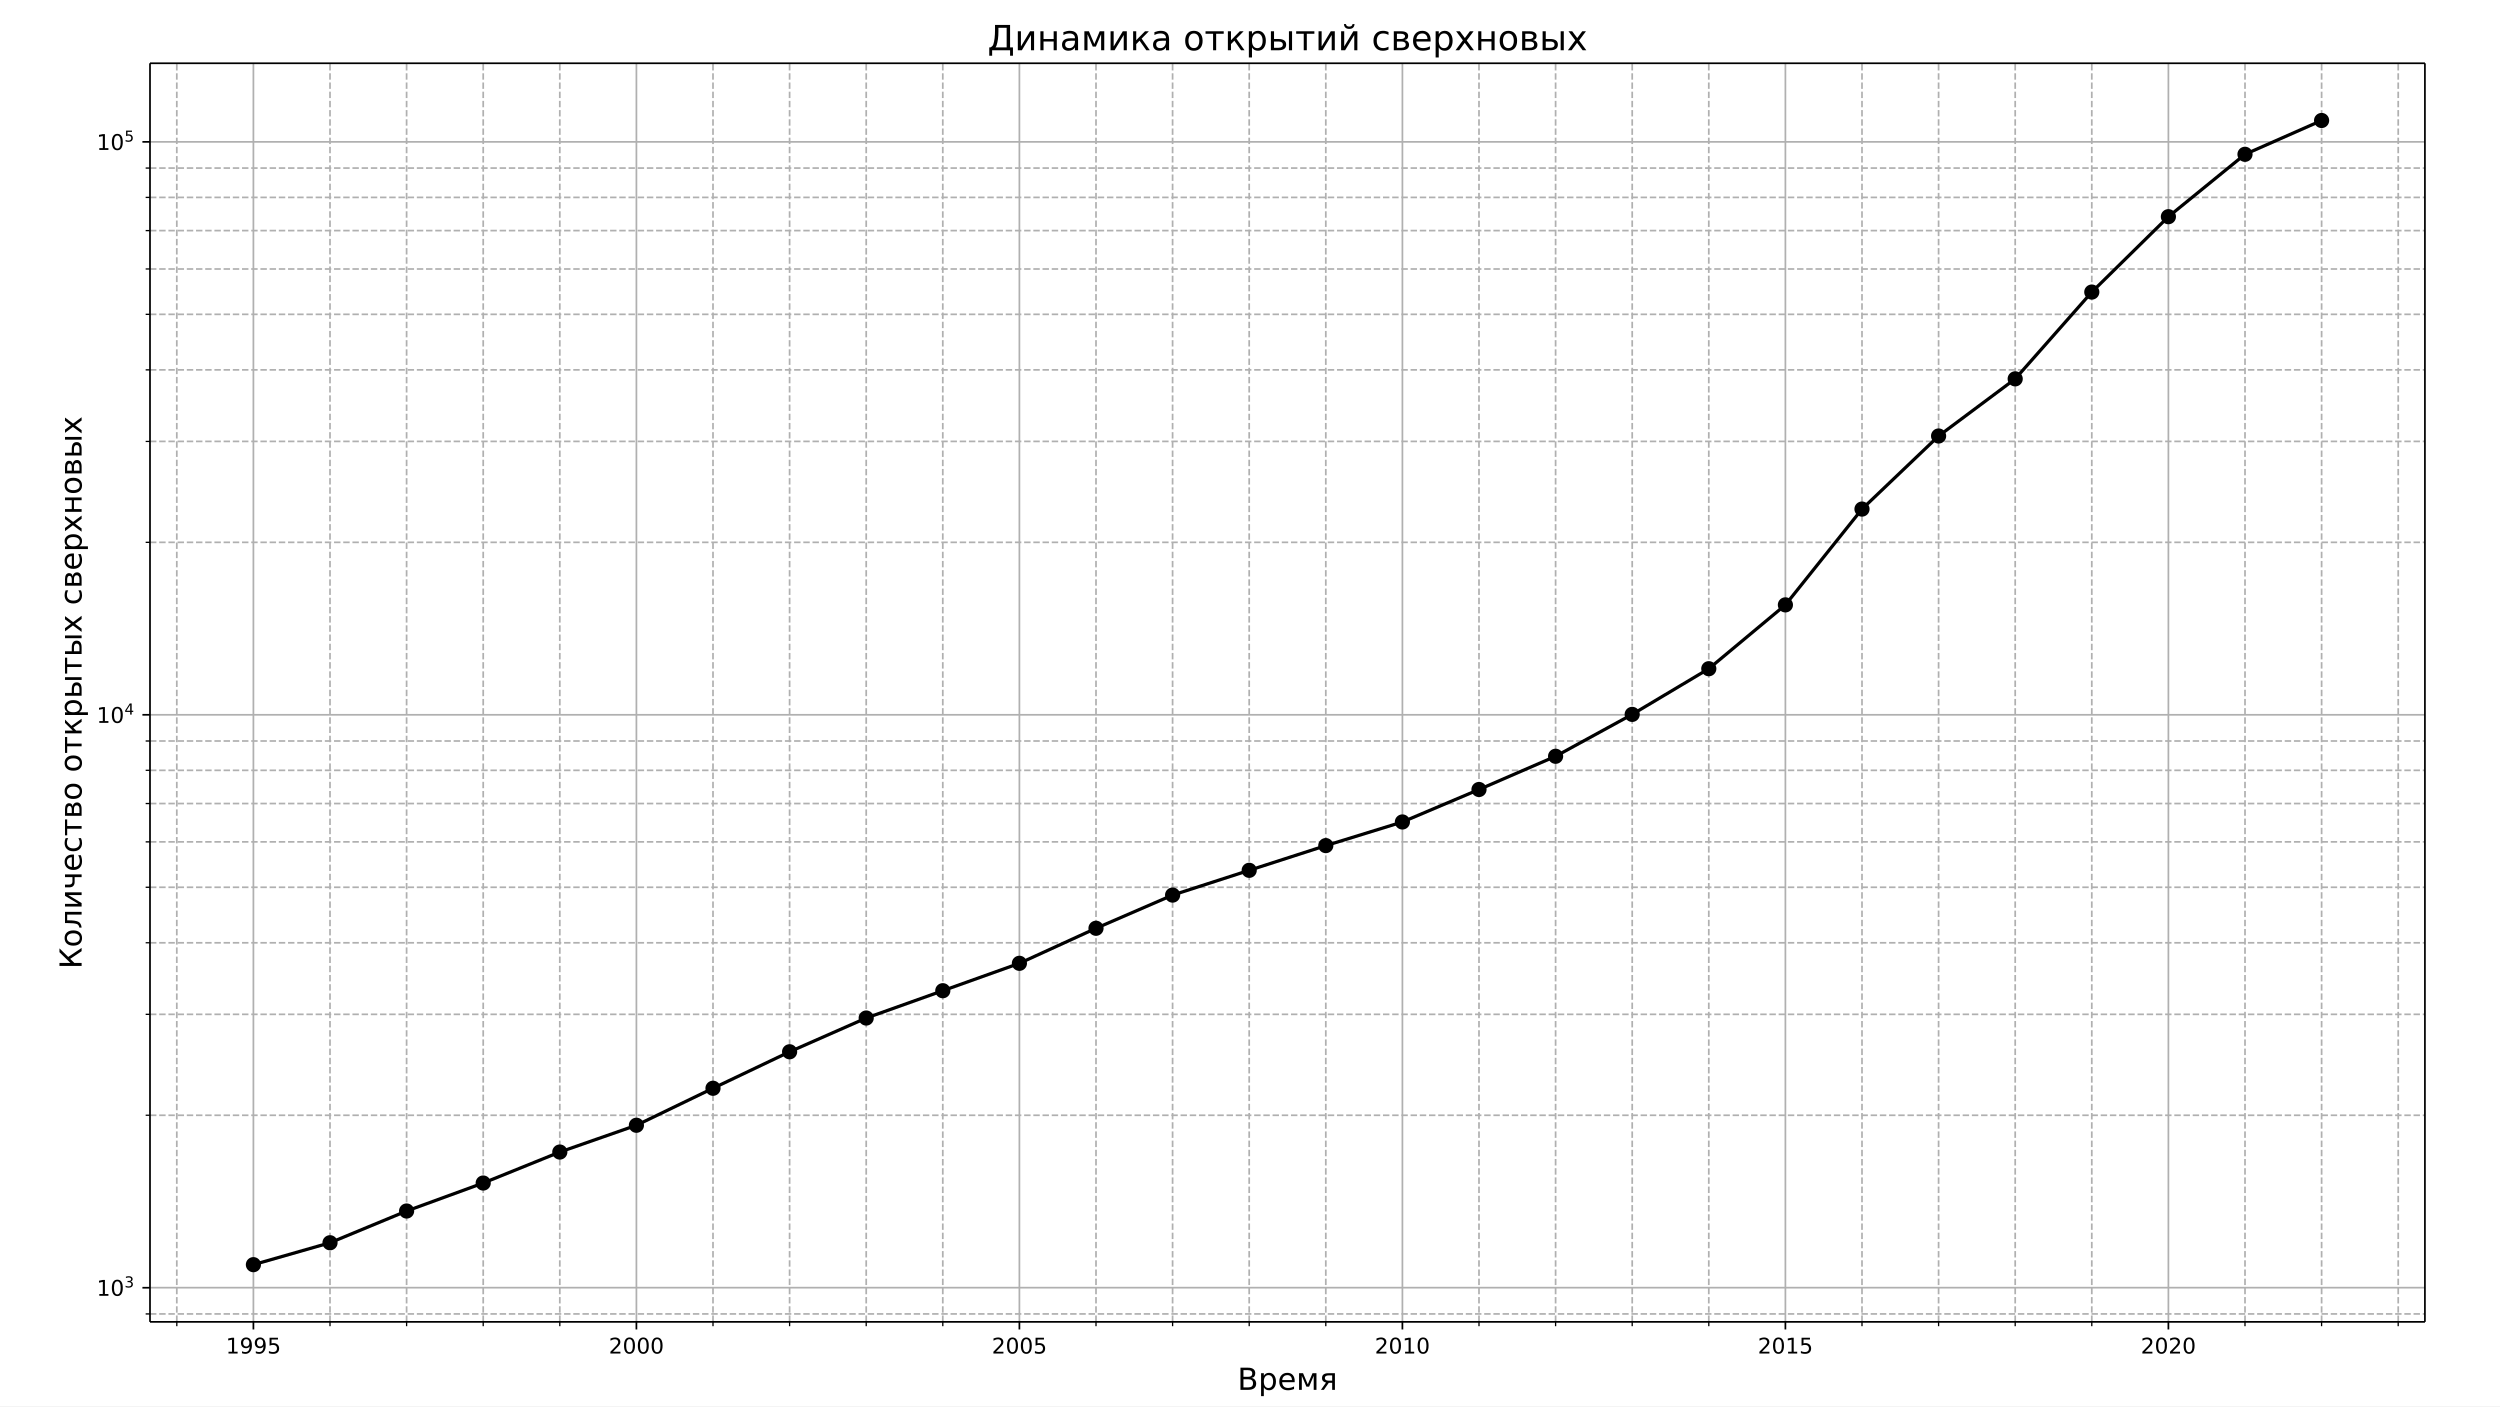
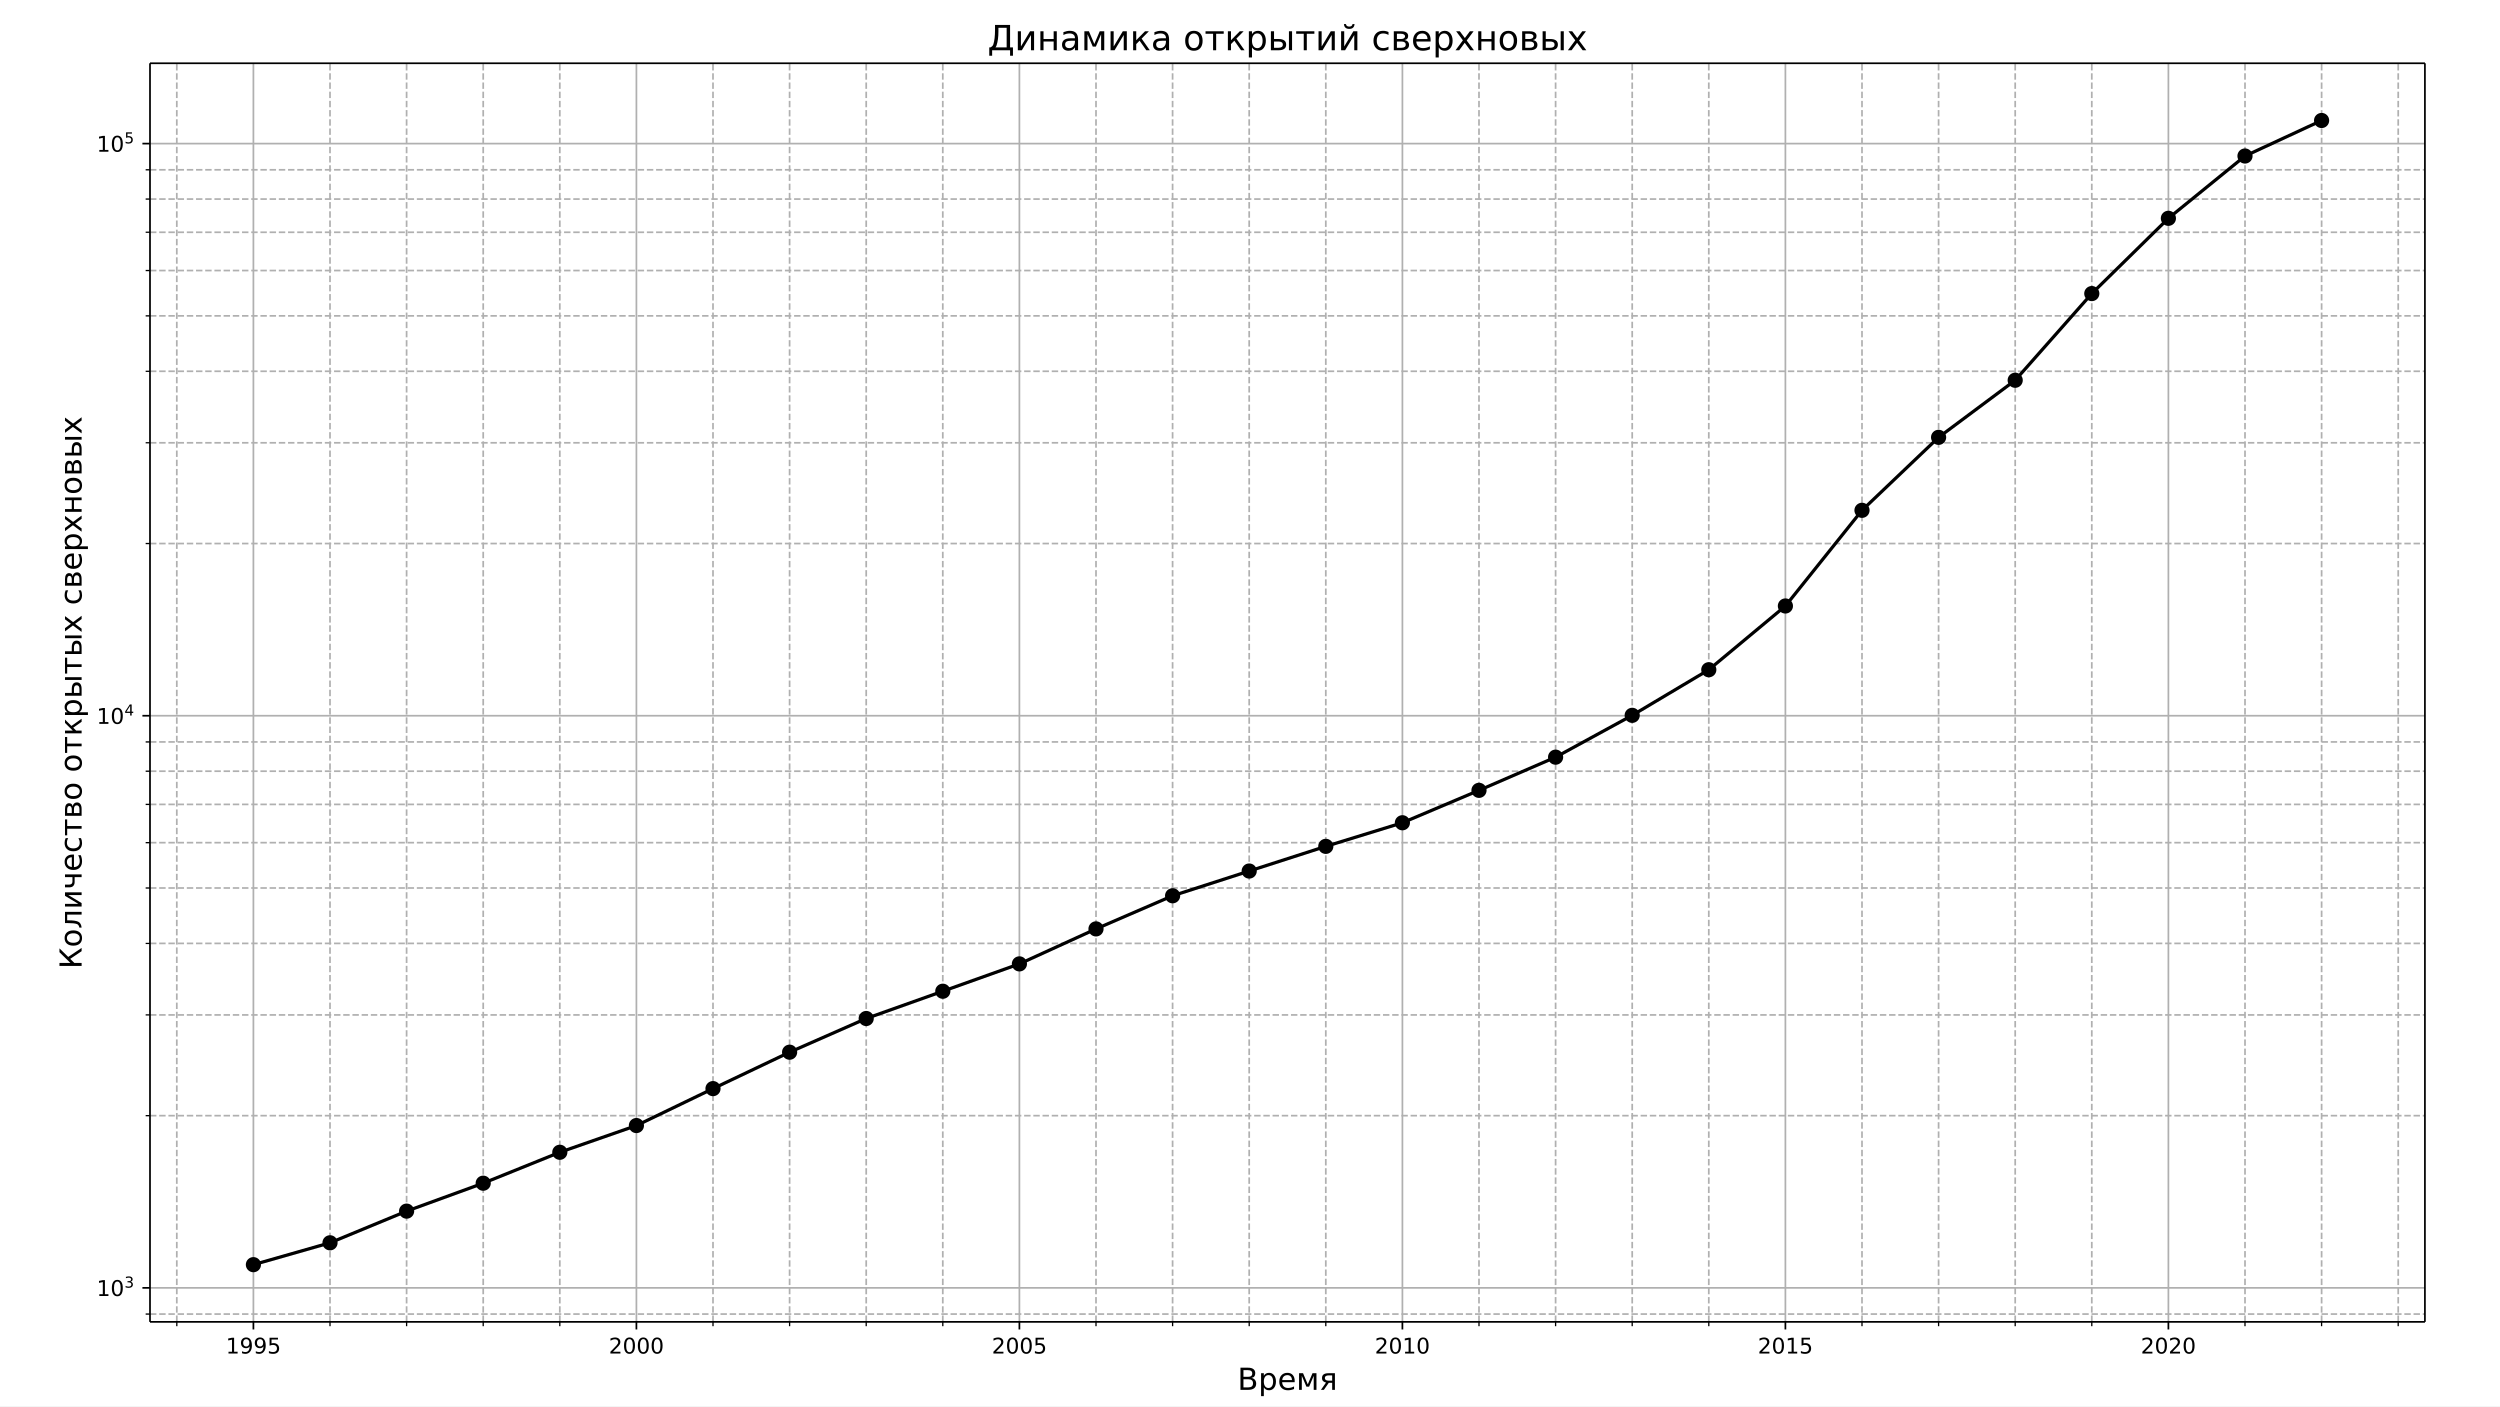
<svg xmlns="http://www.w3.org/2000/svg" xmlns:xlink="http://www.w3.org/1999/xlink" width="1152pt" height="648pt" version="1.1" viewBox="0 0 1152 648">
  <defs>
    <style type="text/css">*{stroke-linecap:butt;stroke-linejoin:round;}</style>
  </defs>
  <path d="m0 648h1152v-648h-1152z" fill="#fff" />
  <path d="m69.12 609.12h1048.3v-579.96h-1048.3z" fill="#fff" />
  <path d="m116.77 609.12v-579.96" clip-path="url(#a)" fill="none" stroke="#b0b0b0" stroke-linecap="square" stroke-width=".8" />
  <defs>
    <path id="f" d="m0 0v3.5" stroke="#000" stroke-width=".8" />
  </defs>
  <use x="116.771" y="609.12" stroke="#000000" stroke-width=".8" xlink:href="#f" />
  <g transform="translate(104.05 623.72) scale(.1 -.1)">
    <defs>
      <path id="i" transform="scale(.015625)" d="m794 531h1031v3560l-1122-225v575l1116 225h631v-4135h1031v-531h-2687v531z" />
      <path id="x" transform="scale(.015625)" d="m703 97v575q238-113 481-172 244-59 479-59 625 0 954 420 330 420 377 1277-181-269-460-413-278-144-615-144-700 0-1108 423-408 424-408 1159 0 718 425 1152 425 435 1131 435 810 0 1236-621 427-620 427-1801 0-1103-524-1761-523-658-1407-658-238 0-482 47-243 47-506 141zm1256 1978q425 0 673 290 249 291 249 798 0 503-249 795-248 292-673 292t-673-292-248-795q0-507 248-798 248-290 673-290z" />
      <path id="q" transform="scale(.015625)" d="m691 4666h2478v-532h-1900v-1143q137 47 274 70 138 23 276 23 781 0 1237-428 457-428 457-1159 0-753-469-1171-469-417-1322-417-294 0-599 50-304 50-629 150v635q281-153 581-228t634-75q541 0 856 284 316 284 316 772 0 487-316 771-315 285-856 285-253 0-505-56-251-56-513-175v2344z" />
    </defs>
    <use xlink:href="#i" />
    <use x="63.623" xlink:href="#x" />
    <use x="127.246" xlink:href="#x" />
    <use x="190.869" xlink:href="#q" />
  </g>
  <path d="m293.26 609.12v-579.96" clip-path="url(#a)" fill="none" stroke="#b0b0b0" stroke-linecap="square" stroke-width=".8" />
  <use x="293.256" y="609.12" stroke="#000000" stroke-width=".8" xlink:href="#f" />
  <g transform="translate(280.53 623.72) scale(.1 -.1)">
    <defs>
      <path id="h" transform="scale(.015625)" d="m1228 531h2203v-531h-2962v531q359 372 979 998 621 627 780 809 303 340 423 576 121 236 121 464 0 372-261 606-261 235-680 235-297 0-627-103-329-103-704-313v638q381 153 712 231 332 78 607 78 725 0 1156-363 431-362 431-968 0-288-108-546-107-257-392-607-78-91-497-524-418-433-1181-1211z" />
      <path id="e" transform="scale(.015625)" d="m2034 4250q-487 0-733-480-245-479-245-1442 0-959 245-1439 246-480 733-480 491 0 736 480 246 480 246 1439 0 963-246 1442-245 480-736 480zm0 500q785 0 1199-621 414-620 414-1801 0-1178-414-1799-414-620-1199-620-784 0-1198 620-414 621-414 1799 0 1181 414 1801 414 621 1198 621z" />
    </defs>
    <use xlink:href="#h" />
    <use x="63.623" xlink:href="#e" />
    <use x="127.246" xlink:href="#e" />
    <use x="190.869" xlink:href="#e" />
  </g>
  <path d="m469.74 609.12v-579.96" clip-path="url(#a)" fill="none" stroke="#b0b0b0" stroke-linecap="square" stroke-width=".8" />
  <use x="469.741" y="609.12" stroke="#000000" stroke-width=".8" xlink:href="#f" />
  <g transform="translate(457.02 623.72) scale(.1 -.1)">
    <use xlink:href="#h" />
    <use x="63.623" xlink:href="#e" />
    <use x="127.246" xlink:href="#e" />
    <use x="190.869" xlink:href="#q" />
  </g>
  <path d="m646.23 609.12v-579.96" clip-path="url(#a)" fill="none" stroke="#b0b0b0" stroke-linecap="square" stroke-width=".8" />
  <use x="646.225" y="609.12" stroke="#000000" stroke-width=".8" xlink:href="#f" />
  <g transform="translate(633.5 623.72) scale(.1 -.1)">
    <use xlink:href="#h" />
    <use x="63.623" xlink:href="#e" />
    <use x="127.246" xlink:href="#i" />
    <use x="190.869" xlink:href="#e" />
  </g>
  <path d="m822.71 609.12v-579.96" clip-path="url(#a)" fill="none" stroke="#b0b0b0" stroke-linecap="square" stroke-width=".8" />
  <use x="822.71" y="609.12" stroke="#000000" stroke-width=".8" xlink:href="#f" />
  <g transform="translate(809.99 623.72) scale(.1 -.1)">
    <use xlink:href="#h" />
    <use x="63.623" xlink:href="#e" />
    <use x="127.246" xlink:href="#i" />
    <use x="190.869" xlink:href="#q" />
  </g>
  <path d="m999.2 609.12v-579.96" clip-path="url(#a)" fill="none" stroke="#b0b0b0" stroke-linecap="square" stroke-width=".8" />
  <use x="999.195" y="609.12" stroke="#000000" stroke-width=".8" xlink:href="#f" />
  <g transform="translate(986.47 623.72) scale(.1 -.1)">
    <use xlink:href="#h" />
    <use x="63.623" xlink:href="#e" />
    <use x="127.246" xlink:href="#h" />
    <use x="190.869" xlink:href="#e" />
  </g>
  <path d="m81.474 609.12v-579.96" clip-path="url(#a)" fill="none" stroke="#b0b0b0" stroke-dasharray="2.96,1.28" stroke-width=".8" />
  <defs>
    <path id="c" d="m0 0v2" stroke="#000" stroke-width=".6" />
  </defs>
  <use x="81.474" y="609.12" stroke="#000000" stroke-width=".6" xlink:href="#c" />
  <path d="m152.07 609.12v-579.96" clip-path="url(#a)" fill="none" stroke="#b0b0b0" stroke-dasharray="2.96,1.28" stroke-width=".8" />
  <use x="152.068" y="609.12" stroke="#000000" stroke-width=".6" xlink:href="#c" />
  <path d="m187.36 609.12v-579.96" clip-path="url(#a)" fill="none" stroke="#b0b0b0" stroke-dasharray="2.96,1.28" stroke-width=".8" />
  <use x="187.365" y="609.12" stroke="#000000" stroke-width=".6" xlink:href="#c" />
  <path d="m222.66 609.12v-579.96" clip-path="url(#a)" fill="none" stroke="#b0b0b0" stroke-dasharray="2.96,1.28" stroke-width=".8" />
  <use x="222.662" y="609.12" stroke="#000000" stroke-width=".6" xlink:href="#c" />
  <path d="m257.96 609.12v-579.96" clip-path="url(#a)" fill="none" stroke="#b0b0b0" stroke-dasharray="2.96,1.28" stroke-width=".8" />
  <use x="257.959" y="609.12" stroke="#000000" stroke-width=".6" xlink:href="#c" />
  <path d="m328.55 609.12v-579.96" clip-path="url(#a)" fill="none" stroke="#b0b0b0" stroke-dasharray="2.96,1.28" stroke-width=".8" />
  <use x="328.553" y="609.12" stroke="#000000" stroke-width=".6" xlink:href="#c" />
  <path d="m363.85 609.12v-579.96" clip-path="url(#a)" fill="none" stroke="#b0b0b0" stroke-dasharray="2.96,1.28" stroke-width=".8" />
  <use x="363.85" y="609.12" stroke="#000000" stroke-width=".6" xlink:href="#c" />
  <path d="m399.15 609.12v-579.96" clip-path="url(#a)" fill="none" stroke="#b0b0b0" stroke-dasharray="2.96,1.28" stroke-width=".8" />
  <use x="399.147" y="609.12" stroke="#000000" stroke-width=".6" xlink:href="#c" />
  <path d="m434.44 609.12v-579.96" clip-path="url(#a)" fill="none" stroke="#b0b0b0" stroke-dasharray="2.96,1.28" stroke-width=".8" />
  <use x="434.444" y="609.12" stroke="#000000" stroke-width=".6" xlink:href="#c" />
  <path d="m505.04 609.12v-579.96" clip-path="url(#a)" fill="none" stroke="#b0b0b0" stroke-dasharray="2.96,1.28" stroke-width=".8" />
  <use x="505.038" y="609.12" stroke="#000000" stroke-width=".6" xlink:href="#c" />
  <path d="m540.33 609.12v-579.96" clip-path="url(#a)" fill="none" stroke="#b0b0b0" stroke-dasharray="2.96,1.28" stroke-width=".8" />
  <use x="540.335" y="609.12" stroke="#000000" stroke-width=".6" xlink:href="#c" />
  <path d="m575.63 609.12v-579.96" clip-path="url(#a)" fill="none" stroke="#b0b0b0" stroke-dasharray="2.96,1.28" stroke-width=".8" />
  <use x="575.632" y="609.12" stroke="#000000" stroke-width=".6" xlink:href="#c" />
  <path d="m610.93 609.12v-579.96" clip-path="url(#a)" fill="none" stroke="#b0b0b0" stroke-dasharray="2.96,1.28" stroke-width=".8" />
  <use x="610.928" y="609.12" stroke="#000000" stroke-width=".6" xlink:href="#c" />
  <path d="m681.52 609.12v-579.96" clip-path="url(#a)" fill="none" stroke="#b0b0b0" stroke-dasharray="2.96,1.28" stroke-width=".8" />
  <use x="681.522" y="609.12" stroke="#000000" stroke-width=".6" xlink:href="#c" />
  <path d="m716.82 609.12v-579.96" clip-path="url(#a)" fill="none" stroke="#b0b0b0" stroke-dasharray="2.96,1.28" stroke-width=".8" />
  <use x="716.819" y="609.12" stroke="#000000" stroke-width=".6" xlink:href="#c" />
  <path d="m752.12 609.12v-579.96" clip-path="url(#a)" fill="none" stroke="#b0b0b0" stroke-dasharray="2.96,1.28" stroke-width=".8" />
  <use x="752.116" y="609.12" stroke="#000000" stroke-width=".6" xlink:href="#c" />
  <path d="m787.41 609.12v-579.96" clip-path="url(#a)" fill="none" stroke="#b0b0b0" stroke-dasharray="2.96,1.28" stroke-width=".8" />
  <use x="787.413" y="609.12" stroke="#000000" stroke-width=".6" xlink:href="#c" />
  <path d="m858.01 609.12v-579.96" clip-path="url(#a)" fill="none" stroke="#b0b0b0" stroke-dasharray="2.96,1.28" stroke-width=".8" />
  <use x="858.007" y="609.12" stroke="#000000" stroke-width=".6" xlink:href="#c" />
  <path d="m893.3 609.12v-579.96" clip-path="url(#a)" fill="none" stroke="#b0b0b0" stroke-dasharray="2.96,1.28" stroke-width=".8" />
  <use x="893.304" y="609.12" stroke="#000000" stroke-width=".6" xlink:href="#c" />
  <path d="m928.6 609.12v-579.96" clip-path="url(#a)" fill="none" stroke="#b0b0b0" stroke-dasharray="2.96,1.28" stroke-width=".8" />
  <use x="928.601" y="609.12" stroke="#000000" stroke-width=".6" xlink:href="#c" />
  <path d="m963.9 609.12v-579.96" clip-path="url(#a)" fill="none" stroke="#b0b0b0" stroke-dasharray="2.96,1.28" stroke-width=".8" />
  <use x="963.898" y="609.12" stroke="#000000" stroke-width=".6" xlink:href="#c" />
  <path d="m1034.5 609.12v-579.96" clip-path="url(#a)" fill="none" stroke="#b0b0b0" stroke-dasharray="2.96,1.28" stroke-width=".8" />
  <use x="1034.492" y="609.12" stroke="#000000" stroke-width=".6" xlink:href="#c" />
  <path d="m1069.8 609.12v-579.96" clip-path="url(#a)" fill="none" stroke="#b0b0b0" stroke-dasharray="2.96,1.28" stroke-width=".8" />
  <use x="1069.789" y="609.12" stroke="#000000" stroke-width=".6" xlink:href="#c" />
  <path d="m1105.1 609.12v-579.96" clip-path="url(#a)" fill="none" stroke="#b0b0b0" stroke-dasharray="2.96,1.28" stroke-width=".8" />
  <use x="1105.086" y="609.12" stroke="#000000" stroke-width=".6" xlink:href="#c" />
  <g transform="translate(570.23 640.44) scale(.14 -.14)">
    <defs>
      <path id="ae" transform="scale(.015625)" d="m1259 2228v-1709h1013q509 0 754 211 246 211 246 645 0 438-246 645-245 208-754 208h-1013zm0 1919v-1406h935q462 0 688 173 227 174 227 530 0 353-227 528-226 175-688 175h-935zm-631 519h1613q722 0 1112-300 391-300 391-853 0-429-200-682t-588-315q466-100 724-418 258-317 258-792 0-625-425-966-425-340-1210-340h-1675v4666z" />
      <path id="m" transform="scale(.015625)" d="m1159 525v-1856h-578v4831h578v-531q182 312 458 463 277 152 661 152 638 0 1036-506 399-506 399-1331t-399-1332q-398-506-1036-506-384 0-661 152-276 152-458 464zm1957 1222q0 634-261 995t-717 361q-457 0-718-361t-261-995 261-995 718-361q456 0 717 361t261 995z" />
      <path id="p" transform="scale(.015625)" d="m3597 1894v-281h-2644q38-594 358-905t892-311q331 0 642 81t618 244v-544q-310-131-635-200t-659-69q-838 0-1327 487-489 488-489 1320 0 859 464 1363 464 505 1252 505 706 0 1117-455 411-454 411-1235zm-575 169q-6 471-264 752-258 282-683 282-481 0-770-272t-333-766l2050 4z" />
      <path id="v" transform="scale(.015625)" d="m581 3500h841l994-2344 997 2344h834v-3500h-578v2950l-966-2278h-575l-969 2278v-2950h-578v3500z" />
      <path id="y" transform="scale(.015625)" d="m1181 2491q0-260 200-407 200-146 572-146h775v1103h-775q-372 0-572-144t-200-406zm-818-2491 1068 1534q-362 82-603 296-240 214-240 661 0 506 335 757 336 252 1015 252h1368v-3500h-578v1478h-715l-1032-1478h-618z" />
    </defs>
    <use xlink:href="#ae" />
    <use x="68.604" xlink:href="#m" />
    <use x="132.08" xlink:href="#p" />
    <use x="193.604" xlink:href="#v" />
    <use x="269.043" xlink:href="#y" />
  </g>
-   <path d="m69.12 593.37h1048.3" clip-path="url(#a)" fill="none" stroke="#b0b0b0" stroke-linecap="square" stroke-width=".8" />
+   <path d="m69.12 593.46h1048.3" clip-path="url(#a)" fill="none" stroke="#b0b0b0" stroke-linecap="square" stroke-width=".8" />
  <defs>
    <path id="r" d="m0 0h-3.5" stroke="#000" stroke-width=".8" />
  </defs>
-   <use x="69.12" y="593.373" stroke="#000000" stroke-width=".8" xlink:href="#r" />
-   <g transform="translate(44.52 597.17) scale(.1 -.1)">
+   <use x="69.12" y="593.463" stroke="#000000" stroke-width=".8" xlink:href="#r" />
+   <g transform="translate(44.52 597.26) scale(.1 -.1)">
    <defs>
      <path id="ag" transform="scale(.015625)" d="m2597 2516q453-97 707-404 255-306 255-756 0-690-475-1069-475-378-1350-378-293 0-604 58t-642 174v609q262-153 574-231 313-78 654-78 593 0 904 234t311 681q0 413-289 645-289 233-804 233h-544v519h569q465 0 712 186t247 536q0 359-255 551-254 193-729 193-260 0-557-57-297-56-653-174v562q360 100 674 150t592 50q719 0 1137-327 419-326 419-882 0-388-222-655t-631-370z" />
    </defs>
    <use transform="translate(0 .76562)" xlink:href="#i" />
    <use transform="translate(63.623 .76562)" xlink:href="#e" />
    <use transform="translate(128.2 39.047) scale(.7)" xlink:href="#ag" />
  </g>
-   <path d="m69.12 329.37h1048.3" clip-path="url(#a)" fill="none" stroke="#b0b0b0" stroke-linecap="square" stroke-width=".8" />
-   <use x="69.12" y="329.371" stroke="#000000" stroke-width=".8" xlink:href="#r" />
-   <g transform="translate(44.52 333.17) scale(.1 -.1)">
+   <path d="m69.12 329.82h1048.3" clip-path="url(#a)" fill="none" stroke="#b0b0b0" stroke-linecap="square" stroke-width=".8" />
+   <use x="69.12" y="329.82" stroke="#000000" stroke-width=".8" xlink:href="#r" />
+   <g transform="translate(44.52 333.62) scale(.1 -.1)">
    <defs>
      <path id="af" transform="scale(.015625)" d="m2419 4116-1594-2491h1594v2491zm-166 550h794v-3041h666v-525h-666v-1100h-628v1100h-2106v609l1940 2957z" />
    </defs>
    <use transform="translate(0 .68438)" xlink:href="#i" />
    <use transform="translate(63.623 .68438)" xlink:href="#e" />
    <use transform="translate(128.2 38.966) scale(.7)" xlink:href="#af" />
  </g>
-   <path d="m69.12 65.37h1048.3" clip-path="url(#a)" fill="none" stroke="#b0b0b0" stroke-linecap="square" stroke-width=".8" />
-   <use x="69.12" y="65.37" stroke="#000000" stroke-width=".8" xlink:href="#r" />
-   <g transform="translate(44.52 69.169) scale(.1 -.1)">
+   <path d="m69.12 66.178h1048.3" clip-path="url(#a)" fill="none" stroke="#b0b0b0" stroke-linecap="square" stroke-width=".8" />
+   <use x="69.12" y="66.178" stroke="#000000" stroke-width=".8" xlink:href="#r" />
+   <g transform="translate(44.52 69.978) scale(.1 -.1)">
    <use transform="translate(0 .68438)" xlink:href="#i" />
    <use transform="translate(63.623 .68438)" xlink:href="#e" />
    <use transform="translate(128.2 38.966) scale(.7)" xlink:href="#q" />
  </g>
-   <path d="m69.12 605.45h1048.3" clip-path="url(#a)" fill="none" stroke="#b0b0b0" stroke-dasharray="2.96,1.28" stroke-width=".8" />
+   <path d="m69.12 605.53h1048.3" clip-path="url(#a)" fill="none" stroke="#b0b0b0" stroke-dasharray="2.96,1.28" stroke-width=".8" />
  <defs>
    <path id="d" d="m0 0h-2" stroke="#000" stroke-width=".6" />
  </defs>
-   <use x="69.12" y="605.453" stroke="#000000" stroke-width=".6" xlink:href="#d" />
-   <path d="m69.12 513.9h1048.3" clip-path="url(#a)" fill="none" stroke="#b0b0b0" stroke-dasharray="2.96,1.28" stroke-width=".8" />
-   <use x="69.12" y="513.9" stroke="#000000" stroke-width=".6" xlink:href="#d" />
-   <path d="m69.12 467.41h1048.3" clip-path="url(#a)" fill="none" stroke="#b0b0b0" stroke-dasharray="2.96,1.28" stroke-width=".8" />
-   <use x="69.12" y="467.412" stroke="#000000" stroke-width=".6" xlink:href="#d" />
-   <path d="m69.12 434.43h1048.3" clip-path="url(#a)" fill="none" stroke="#b0b0b0" stroke-dasharray="2.96,1.28" stroke-width=".8" />
-   <use x="69.12" y="434.428" stroke="#000000" stroke-width=".6" xlink:href="#d" />
-   <path d="m69.12 408.84h1048.3" clip-path="url(#a)" fill="none" stroke="#b0b0b0" stroke-dasharray="2.96,1.28" stroke-width=".8" />
-   <use x="69.12" y="408.844" stroke="#000000" stroke-width=".6" xlink:href="#d" />
-   <path d="m69.12 387.94h1048.3" clip-path="url(#a)" fill="none" stroke="#b0b0b0" stroke-dasharray="2.96,1.28" stroke-width=".8" />
-   <use x="69.12" y="387.94" stroke="#000000" stroke-width=".6" xlink:href="#d" />
-   <path d="m69.12 370.27h1048.3" clip-path="url(#a)" fill="none" stroke="#b0b0b0" stroke-dasharray="2.96,1.28" stroke-width=".8" />
-   <use x="69.12" y="370.266" stroke="#000000" stroke-width=".6" xlink:href="#d" />
-   <path d="m69.12 354.96h1048.3" clip-path="url(#a)" fill="none" stroke="#b0b0b0" stroke-dasharray="2.96,1.28" stroke-width=".8" />
-   <use x="69.12" y="354.956" stroke="#000000" stroke-width=".6" xlink:href="#d" />
-   <path d="m69.12 341.45h1048.3" clip-path="url(#a)" fill="none" stroke="#b0b0b0" stroke-dasharray="2.96,1.28" stroke-width=".8" />
-   <use x="69.12" y="341.451" stroke="#000000" stroke-width=".6" xlink:href="#d" />
-   <path d="m69.12 249.9h1048.3" clip-path="url(#a)" fill="none" stroke="#b0b0b0" stroke-dasharray="2.96,1.28" stroke-width=".8" />
-   <use x="69.12" y="249.899" stroke="#000000" stroke-width=".6" xlink:href="#d" />
-   <path d="m69.12 203.41h1048.3" clip-path="url(#a)" fill="none" stroke="#b0b0b0" stroke-dasharray="2.96,1.28" stroke-width=".8" />
-   <use x="69.12" y="203.411" stroke="#000000" stroke-width=".6" xlink:href="#d" />
-   <path d="m69.12 170.43h1048.3" clip-path="url(#a)" fill="none" stroke="#b0b0b0" stroke-dasharray="2.96,1.28" stroke-width=".8" />
-   <use x="69.12" y="170.427" stroke="#000000" stroke-width=".6" xlink:href="#d" />
-   <path d="m69.12 144.84h1048.3" clip-path="url(#a)" fill="none" stroke="#b0b0b0" stroke-dasharray="2.96,1.28" stroke-width=".8" />
-   <use x="69.12" y="144.842" stroke="#000000" stroke-width=".6" xlink:href="#d" />
-   <path d="m69.12 123.94h1048.3" clip-path="url(#a)" fill="none" stroke="#b0b0b0" stroke-dasharray="2.96,1.28" stroke-width=".8" />
-   <use x="69.12" y="123.938" stroke="#000000" stroke-width=".6" xlink:href="#d" />
-   <path d="m69.12 106.26h1048.3" clip-path="url(#a)" fill="none" stroke="#b0b0b0" stroke-dasharray="2.96,1.28" stroke-width=".8" />
-   <use x="69.12" y="106.264" stroke="#000000" stroke-width=".6" xlink:href="#d" />
-   <path d="m69.12 90.954h1048.3" clip-path="url(#a)" fill="none" stroke="#b0b0b0" stroke-dasharray="2.96,1.28" stroke-width=".8" />
-   <use x="69.12" y="90.954" stroke="#000000" stroke-width=".6" xlink:href="#d" />
-   <path d="m69.12 77.45h1048.3" clip-path="url(#a)" fill="none" stroke="#b0b0b0" stroke-dasharray="2.96,1.28" stroke-width=".8" />
-   <use x="69.12" y="77.45" stroke="#000000" stroke-width=".6" xlink:href="#d" />
+   <use x="69.12" y="605.526" stroke="#000000" stroke-width=".6" xlink:href="#d" />
+   <path d="m69.12 514.1h1048.3" clip-path="url(#a)" fill="none" stroke="#b0b0b0" stroke-dasharray="2.96,1.28" stroke-width=".8" />
+   <use x="69.12" y="514.098" stroke="#000000" stroke-width=".6" xlink:href="#d" />
+   <path d="m69.12 467.67h1048.3" clip-path="url(#a)" fill="none" stroke="#b0b0b0" stroke-dasharray="2.96,1.28" stroke-width=".8" />
+   <use x="69.12" y="467.673" stroke="#000000" stroke-width=".6" xlink:href="#d" />
+   <path d="m69.12 434.73h1048.3" clip-path="url(#a)" fill="none" stroke="#b0b0b0" stroke-dasharray="2.96,1.28" stroke-width=".8" />
+   <use x="69.12" y="434.734" stroke="#000000" stroke-width=".6" xlink:href="#d" />
+   <path d="m69.12 409.18h1048.3" clip-path="url(#a)" fill="none" stroke="#b0b0b0" stroke-dasharray="2.96,1.28" stroke-width=".8" />
+   <use x="69.12" y="409.185" stroke="#000000" stroke-width=".6" xlink:href="#d" />
+   <path d="m69.12 388.31h1048.3" clip-path="url(#a)" fill="none" stroke="#b0b0b0" stroke-dasharray="2.96,1.28" stroke-width=".8" />
+   <use x="69.12" y="388.309" stroke="#000000" stroke-width=".6" xlink:href="#d" />
+   <path d="m69.12 370.66h1048.3" clip-path="url(#a)" fill="none" stroke="#b0b0b0" stroke-dasharray="2.96,1.28" stroke-width=".8" />
+   <use x="69.12" y="370.659" stroke="#000000" stroke-width=".6" xlink:href="#d" />
+   <path d="m69.12 355.37h1048.3" clip-path="url(#a)" fill="none" stroke="#b0b0b0" stroke-dasharray="2.96,1.28" stroke-width=".8" />
+   <use x="69.12" y="355.37" stroke="#000000" stroke-width=".6" xlink:href="#d" />
+   <path d="m69.12 341.88h1048.3" clip-path="url(#a)" fill="none" stroke="#b0b0b0" stroke-dasharray="2.96,1.28" stroke-width=".8" />
+   <use x="69.12" y="341.884" stroke="#000000" stroke-width=".6" xlink:href="#d" />
+   <path d="m69.12 250.46h1048.3" clip-path="url(#a)" fill="none" stroke="#b0b0b0" stroke-dasharray="2.96,1.28" stroke-width=".8" />
+   <use x="69.12" y="250.456" stroke="#000000" stroke-width=".6" xlink:href="#d" />
+   <path d="m69.12 204.03h1048.3" clip-path="url(#a)" fill="none" stroke="#b0b0b0" stroke-dasharray="2.96,1.28" stroke-width=".8" />
+   <use x="69.12" y="204.031" stroke="#000000" stroke-width=".6" xlink:href="#d" />
+   <path d="m69.12 171.09h1048.3" clip-path="url(#a)" fill="none" stroke="#b0b0b0" stroke-dasharray="2.96,1.28" stroke-width=".8" />
+   <use x="69.12" y="171.092" stroke="#000000" stroke-width=".6" xlink:href="#d" />
+   <path d="m69.12 145.54h1048.3" clip-path="url(#a)" fill="none" stroke="#b0b0b0" stroke-dasharray="2.96,1.28" stroke-width=".8" />
+   <use x="69.12" y="145.543" stroke="#000000" stroke-width=".6" xlink:href="#d" />
+   <path d="m69.12 124.67h1048.3" clip-path="url(#a)" fill="none" stroke="#b0b0b0" stroke-dasharray="2.96,1.28" stroke-width=".8" />
+   <use x="69.12" y="124.667" stroke="#000000" stroke-width=".6" xlink:href="#d" />
+   <path d="m69.12 107.02h1048.3" clip-path="url(#a)" fill="none" stroke="#b0b0b0" stroke-dasharray="2.96,1.28" stroke-width=".8" />
+   <use x="69.12" y="107.017" stroke="#000000" stroke-width=".6" xlink:href="#d" />
+   <path d="m69.12 91.728h1048.3" clip-path="url(#a)" fill="none" stroke="#b0b0b0" stroke-dasharray="2.96,1.28" stroke-width=".8" />
+   <use x="69.12" y="91.728" stroke="#000000" stroke-width=".6" xlink:href="#d" />
+   <path d="m69.12 78.242h1048.3" clip-path="url(#a)" fill="none" stroke="#b0b0b0" stroke-dasharray="2.96,1.28" stroke-width=".8" />
+   <use x="69.12" y="78.242" stroke="#000000" stroke-width=".6" xlink:href="#d" />
  <g transform="translate(37.608 446.47) rotate(-90) scale(.14 -.14)">
    <defs>
      <path id="ac" transform="scale(.015625)" d="m628 4666h631v-2307l2257 2307h809l-1803-1844 1897-2822h-688l-1618 2403-854-872v-1531h-631v4666z" />
      <path id="g" transform="scale(.015625)" d="m1959 3097q-462 0-731-361t-269-989 267-989q268-361 733-361 460 0 728 362 269 363 269 988 0 622-269 986-268 364-728 364zm0 487q750 0 1178-488 429-487 429-1349 0-859-429-1349-428-489-1178-489-753 0-1180 489-426 490-426 1349 0 862 426 1349 427 488 1180 488z" />
      <path id="aa" transform="scale(.015625)" d="m238 0v478q568 88 743 481 213 554 213 1969v572h2365v-3500h-575v3041h-1215v-347q0-1350-275-1956-294-647-1256-738z" />
      <path id="o" transform="scale(.015625)" d="m3578 3500v-3500h-572v2809l-1687-2809h-738v3500h572v-2803l1685 2803h740z" />
      <path id="z" transform="scale(.015625)" d="m2625 0v1472h-1072q-478 0-797 297-287 269-287 844v887h575v-834q0-366 162-550 166-185 491-185h928v1569h575v-3500h-575z" />
      <path id="s" transform="scale(.015625)" d="m3122 3366v-538q-244 135-489 202t-495 67q-560 0-870-355-309-354-309-995t309-996q310-354 870-354 250 0 495 67t489 202v-532q-241-112-499-168-257-57-548-57-791 0-1257 497-465 497-465 1341 0 856 470 1346 471 491 1290 491 265 0 518-55 253-54 491-163z" />
      <path id="l" transform="scale(.015625)" d="m188 3500h3353v-459h-1394v-3041h-566v3041h-1393v459z" />
      <path id="n" transform="scale(.015625)" d="m1156 1613v-1154h819q394 0 600 148 206 149 206 431 0 281-206 428t-600 147h-819zm0 1428v-969h757q325 0 531 129 206 130 206 362 0 231-206 354-206 124-531 124h-757zm-575 459h1369q616 0 947-225t331-641q0-321-169-511-168-189-500-235 397-75 616-313 219-237 219-594 0-468-361-725-361-256-1030-256h-1422v3500z" />
      <path id="u" transform="scale(.015625)" d="m581 3500h572v-1644l1622 1644h706l-1337-1353 1509-2147h-644l-1240 1766-616-625v-1141h-572v3500z" />
      <path id="j" transform="scale(.015625)" d="m3907 3500h575v-3500h-575v3500zm288 84zm-1414-2546q0 281-205 428-204 147-598 147h-819v-1154h819q394 0 598 148 205 149 205 431zm-2200 2462h578v-1428h844q669 0 1030-255 361-254 361-779t-361-782q-361-256-1030-256h-1422v3500z" />
      <path id="k" transform="scale(.015625)" d="m3513 3500-1266-1703 1331-1797h-678l-1019 1375-1018-1375h-679l1360 1831-1244 1669h678l928-1247 928 1247h679z" />
      <path id="t" transform="scale(.015625)" d="m581 3500h578v-1428h1866v1428h578v-3500h-578v1613h-1866v-1613h-578v3500z" />
    </defs>
    <use xlink:href="#ac" />
    <use x="70.996" xlink:href="#g" />
    <use x="132.178" xlink:href="#aa" />
    <use x="196.094" xlink:href="#o" />
    <use x="261.084" xlink:href="#z" />
    <use x="320.166" xlink:href="#p" />
    <use x="381.689" xlink:href="#s" />
    <use x="436.67" xlink:href="#l" />
    <use x="494.922" xlink:href="#n" />
    <use x="553.857" xlink:href="#g" />
    <use x="615.039" xlink:href="#DejaVuSans-20" />
    <use x="646.826" xlink:href="#g" />
    <use x="708.008" xlink:href="#l" />
    <use x="766.26" xlink:href="#u" />
    <use x="826.66" xlink:href="#m" />
    <use x="890.137" xlink:href="#j" />
    <use x="969.092" xlink:href="#l" />
    <use x="1027.344" xlink:href="#j" />
    <use x="1106.299" xlink:href="#k" />
    <use x="1165.479" xlink:href="#DejaVuSans-20" />
    <use x="1197.266" xlink:href="#s" />
    <use x="1252.246" xlink:href="#n" />
    <use x="1311.182" xlink:href="#p" />
    <use x="1372.705" xlink:href="#m" />
    <use x="1436.182" xlink:href="#k" />
    <use x="1495.361" xlink:href="#t" />
    <use x="1560.742" xlink:href="#g" />
    <use x="1621.924" xlink:href="#n" />
    <use x="1680.859" xlink:href="#j" />
    <use x="1759.814" xlink:href="#k" />
  </g>
-   <path d="m116.77 582.76 35.297-10.098 35.297-14.626 35.297-12.894 35.297-14.28 35.297-12.339 35.297-17.05 35.297-16.811 35.297-15.554 35.297-12.587 35.297-12.624 35.297-16.147 35.297-15.293 35.297-11.411 35.297-11.39 35.297-10.891 35.297-14.961 35.297-15.31 35.297-19.303 35.297-21.045 35.297-29.418 35.297-44.145 35.297-33.672 35.297-26.331 35.297-39.993 35.297-34.732 35.297-28.747 35.297-15.582" clip-path="url(#a)" fill="none" stroke="#000" stroke-linecap="square" stroke-width="1.5" />
+   <path d="m116.77 582.76 35.297-10.076 35.297-14.595 35.297-12.868 35.297-14.251 35.297-12.315 35.297-17.018 35.297-16.781 35.297-15.527 35.297-12.566 35.297-12.604 35.297-16.121 35.297-15.269 35.297-11.393 35.297-11.373 35.297-10.874 35.297-14.939 35.297-15.287 35.297-19.275 35.297-21.015 35.297-29.376 35.297-44.083 35.297-33.628 35.297-26.303 35.297-39.943 35.297-34.683 35.297-28.708 35.297-16.366" clip-path="url(#a)" fill="none" stroke="#000" stroke-linecap="square" stroke-width="1.5" />
  <defs>
    <path id="b" d="m0 3c0.796 0 1.559-0.316 2.121-0.879 0.563-0.563 0.879-1.326 0.879-2.121s-0.316-1.559-0.879-2.121c-0.563-0.563-1.326-0.879-2.121-0.879s-1.559 0.316-2.121 0.879c-0.563 0.563-0.879 1.326-0.879 2.121s0.316 1.559 0.879 2.121c0.563 0.563 1.326 0.879 2.121 0.879z" stroke="#000" />
  </defs>
  <g clip-path="url(#a)" stroke="#000000">
    <use x="116.771" y="582.758" xlink:href="#b" />
-     <use x="152.068" y="572.66" xlink:href="#b" />
-     <use x="187.365" y="558.034" xlink:href="#b" />
-     <use x="222.662" y="545.14" xlink:href="#b" />
-     <use x="257.959" y="530.86" xlink:href="#b" />
-     <use x="293.256" y="518.521" xlink:href="#b" />
-     <use x="328.553" y="501.471" xlink:href="#b" />
-     <use x="363.85" y="484.66" xlink:href="#b" />
-     <use x="399.147" y="469.106" xlink:href="#b" />
-     <use x="434.444" y="456.519" xlink:href="#b" />
-     <use x="469.741" y="443.895" xlink:href="#b" />
-     <use x="505.038" y="427.747" xlink:href="#b" />
-     <use x="540.335" y="412.454" xlink:href="#b" />
-     <use x="575.632" y="401.043" xlink:href="#b" />
-     <use x="610.928" y="389.653" xlink:href="#b" />
-     <use x="646.225" y="378.762" xlink:href="#b" />
-     <use x="681.522" y="363.801" xlink:href="#b" />
-     <use x="716.819" y="348.491" xlink:href="#b" />
-     <use x="752.116" y="329.188" xlink:href="#b" />
-     <use x="787.413" y="308.143" xlink:href="#b" />
-     <use x="822.71" y="278.725" xlink:href="#b" />
-     <use x="858.007" y="234.58" xlink:href="#b" />
-     <use x="893.304" y="200.908" xlink:href="#b" />
-     <use x="928.601" y="174.577" xlink:href="#b" />
-     <use x="963.898" y="134.584" xlink:href="#b" />
-     <use x="999.195" y="99.851" xlink:href="#b" />
-     <use x="1034.492" y="71.104" xlink:href="#b" />
+     <use x="152.068" y="572.683" xlink:href="#b" />
+     <use x="187.365" y="558.088" xlink:href="#b" />
+     <use x="222.662" y="545.22" xlink:href="#b" />
+     <use x="257.959" y="530.969" xlink:href="#b" />
+     <use x="293.256" y="518.653" xlink:href="#b" />
+     <use x="328.553" y="501.635" xlink:href="#b" />
+     <use x="363.85" y="484.854" xlink:href="#b" />
+     <use x="399.147" y="469.326" xlink:href="#b" />
+     <use x="434.444" y="456.761" xlink:href="#b" />
+     <use x="469.741" y="444.157" xlink:href="#b" />
+     <use x="505.038" y="428.036" xlink:href="#b" />
+     <use x="540.335" y="412.767" xlink:href="#b" />
+     <use x="575.632" y="401.374" xlink:href="#b" />
+     <use x="610.928" y="390.001" xlink:href="#b" />
+     <use x="646.225" y="379.127" xlink:href="#b" />
+     <use x="681.522" y="364.188" xlink:href="#b" />
+     <use x="716.819" y="348.901" xlink:href="#b" />
+     <use x="752.116" y="329.626" xlink:href="#b" />
+     <use x="787.413" y="308.612" xlink:href="#b" />
+     <use x="822.71" y="279.235" xlink:href="#b" />
+     <use x="858.007" y="235.153" xlink:href="#b" />
+     <use x="893.304" y="201.525" xlink:href="#b" />
+     <use x="928.601" y="175.222" xlink:href="#b" />
+     <use x="963.898" y="135.279" xlink:href="#b" />
+     <use x="999.195" y="100.596" xlink:href="#b" />
+     <use x="1034.492" y="71.888" xlink:href="#b" />
    <use x="1069.789" y="55.522" xlink:href="#b" />
  </g>
  <path d="m69.12 609.12v-579.96" fill="none" stroke="#000" stroke-linecap="square" stroke-width=".8" />
  <path d="m1117.4 609.12v-579.96" fill="none" stroke="#000" stroke-linecap="square" stroke-width=".8" />
  <path d="m69.12 609.12h1048.3" fill="none" stroke="#000" stroke-linecap="square" stroke-width=".8" />
  <path d="m69.12 29.16h1048.3" fill="none" stroke="#000" stroke-linecap="square" stroke-width=".8" />
  <g transform="translate(455.06 23.16) scale(.16 -.16)">
    <defs>
      <path id="ad" transform="scale(.015625)" d="m1459 531h2063v3603h-1516v-662q0-1559-350-2594-72-212-197-347zm-921 0q418 197 537 572 303 963 303 2681v882h2775v-4135h531v-1534h-531v1003h-3306v-1003h-531v1534h222z" />
      <path id="w" transform="scale(.015625)" d="m2194 1759q-697 0-966-159t-269-544q0-306 202-486 202-179 548-179 479 0 768 339t289 901v128h-572zm1147 238v-1997h-575v531q-197-318-491-470t-719-152q-537 0-855 302-317 302-317 808 0 590 395 890 396 300 1180 300h807v57q0 397-261 614t-733 217q-300 0-585-72-284-72-546-216v532q315 122 612 182 297 61 578 61 760 0 1135-394 375-393 375-1193z" />
      <path id="ab" transform="scale(.015625)" d="m3578 3500v-3500h-572v2809l-1687-2809h-738v3500h572v-2803l1685 2803h740zm-2476 1333h369q34-234 185-352 152-117 424-117 269 0 419 116t190 353h369q-31-447-278-672t-700-225-700 225-278 672z" />
    </defs>
    <use xlink:href="#ad" />
    <use x="78.125" xlink:href="#o" />
    <use x="143.115" xlink:href="#t" />
    <use x="208.496" xlink:href="#w" />
    <use x="269.775" xlink:href="#v" />
    <use x="345.215" xlink:href="#o" />
    <use x="410.205" xlink:href="#u" />
    <use x="470.605" xlink:href="#w" />
    <use x="531.885" xlink:href="#DejaVuSans-20" />
    <use x="563.672" xlink:href="#g" />
    <use x="624.854" xlink:href="#l" />
    <use x="683.105" xlink:href="#u" />
    <use x="743.506" xlink:href="#m" />
    <use x="806.982" xlink:href="#j" />
    <use x="885.938" xlink:href="#l" />
    <use x="944.189" xlink:href="#o" />
    <use x="1009.18" xlink:href="#ab" />
    <use x="1074.17" xlink:href="#DejaVuSans-20" />
    <use x="1105.957" xlink:href="#s" />
    <use x="1160.938" xlink:href="#n" />
    <use x="1219.873" xlink:href="#p" />
    <use x="1281.396" xlink:href="#m" />
    <use x="1344.873" xlink:href="#k" />
    <use x="1404.053" xlink:href="#t" />
    <use x="1469.434" xlink:href="#g" />
    <use x="1530.615" xlink:href="#n" />
    <use x="1589.551" xlink:href="#j" />
    <use x="1668.506" xlink:href="#k" />
  </g>
  <defs>
    <clipPath id="a">
      <rect x="69.12" y="29.16" width="1048.3" height="579.96" />
    </clipPath>
  </defs>
</svg>
